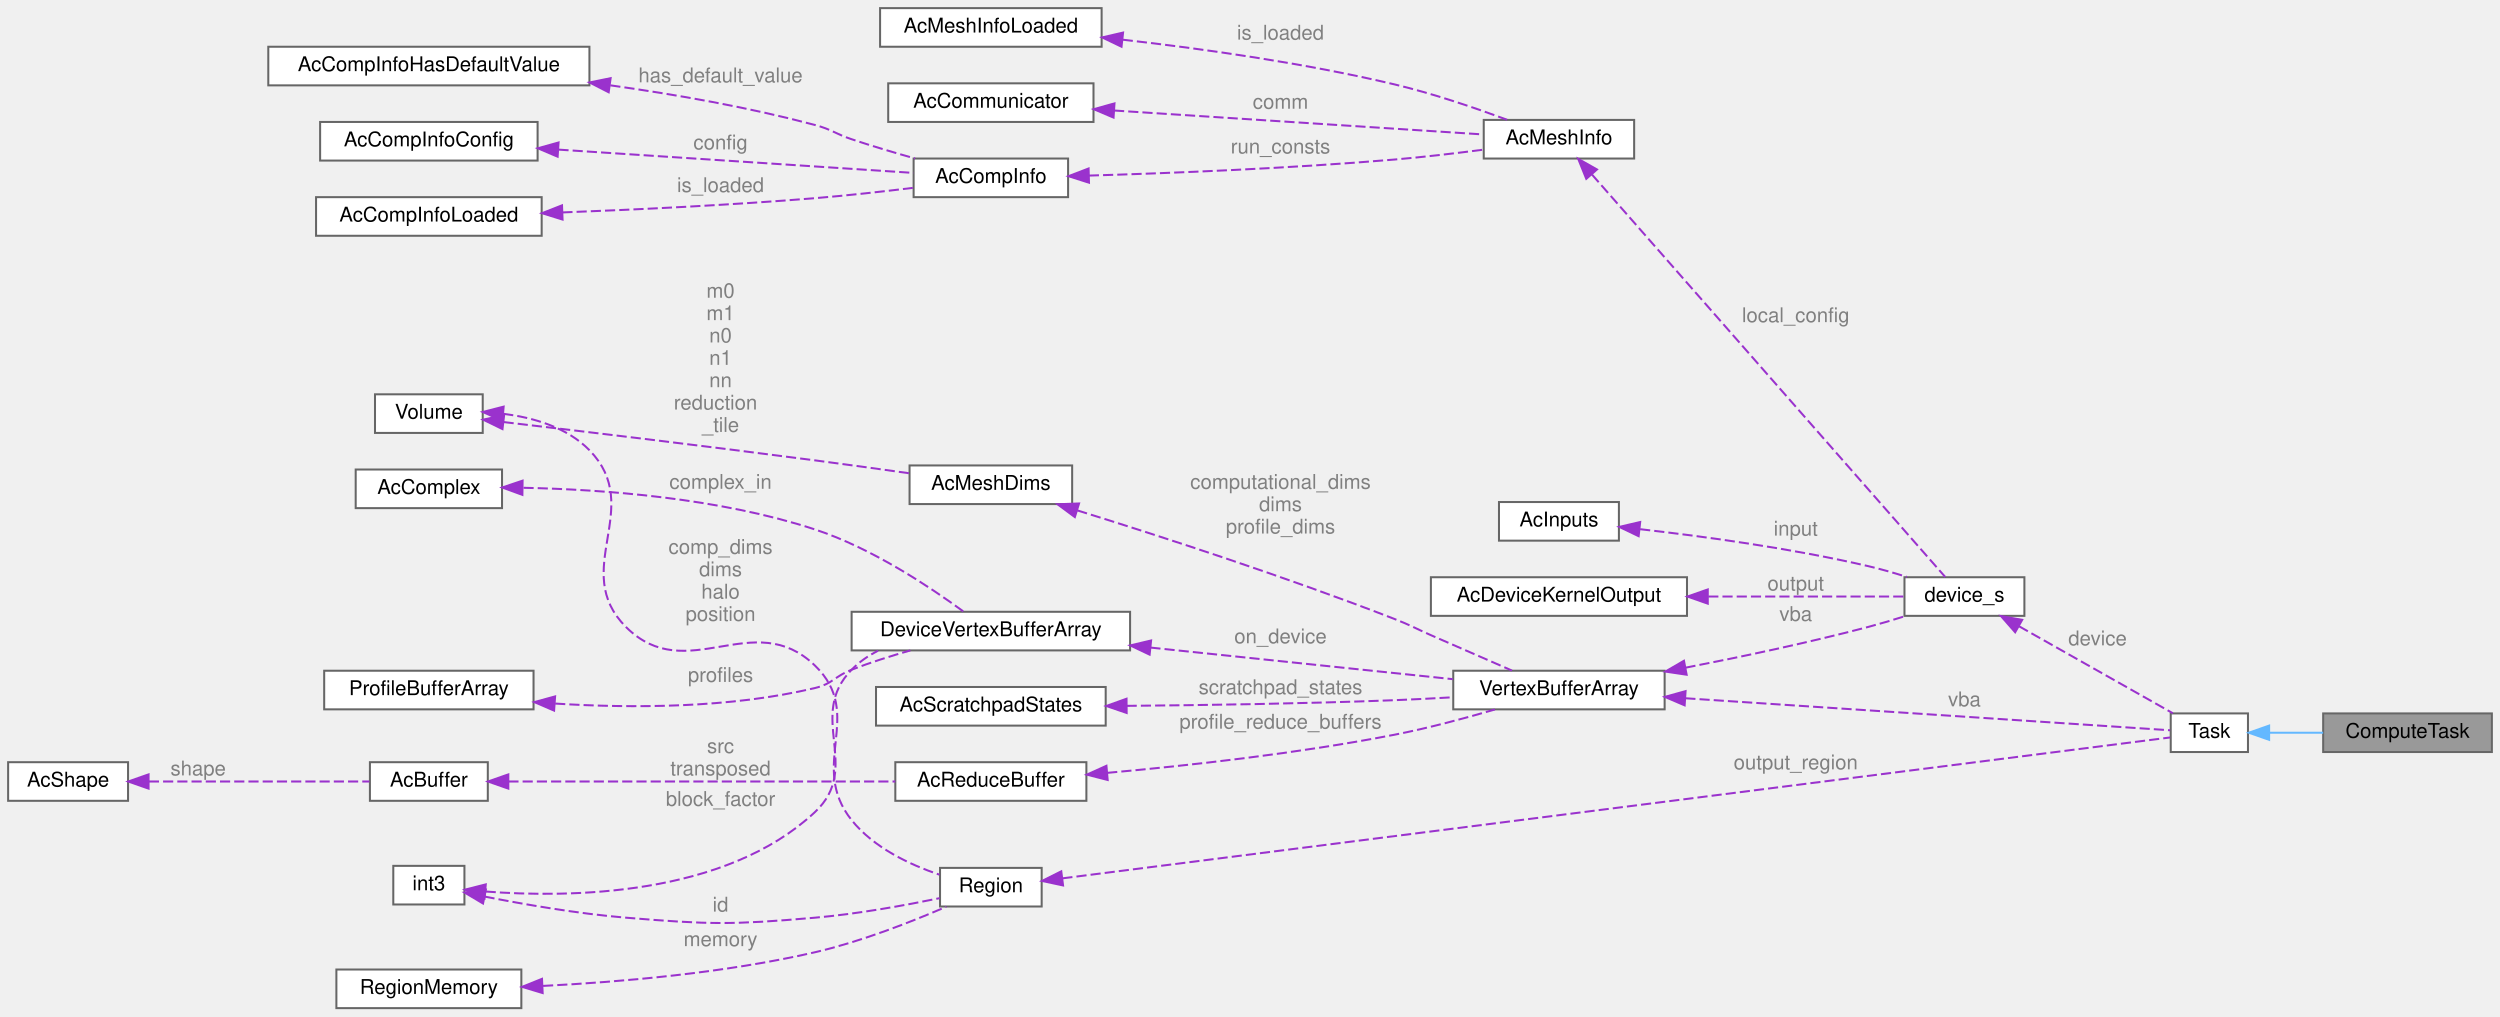
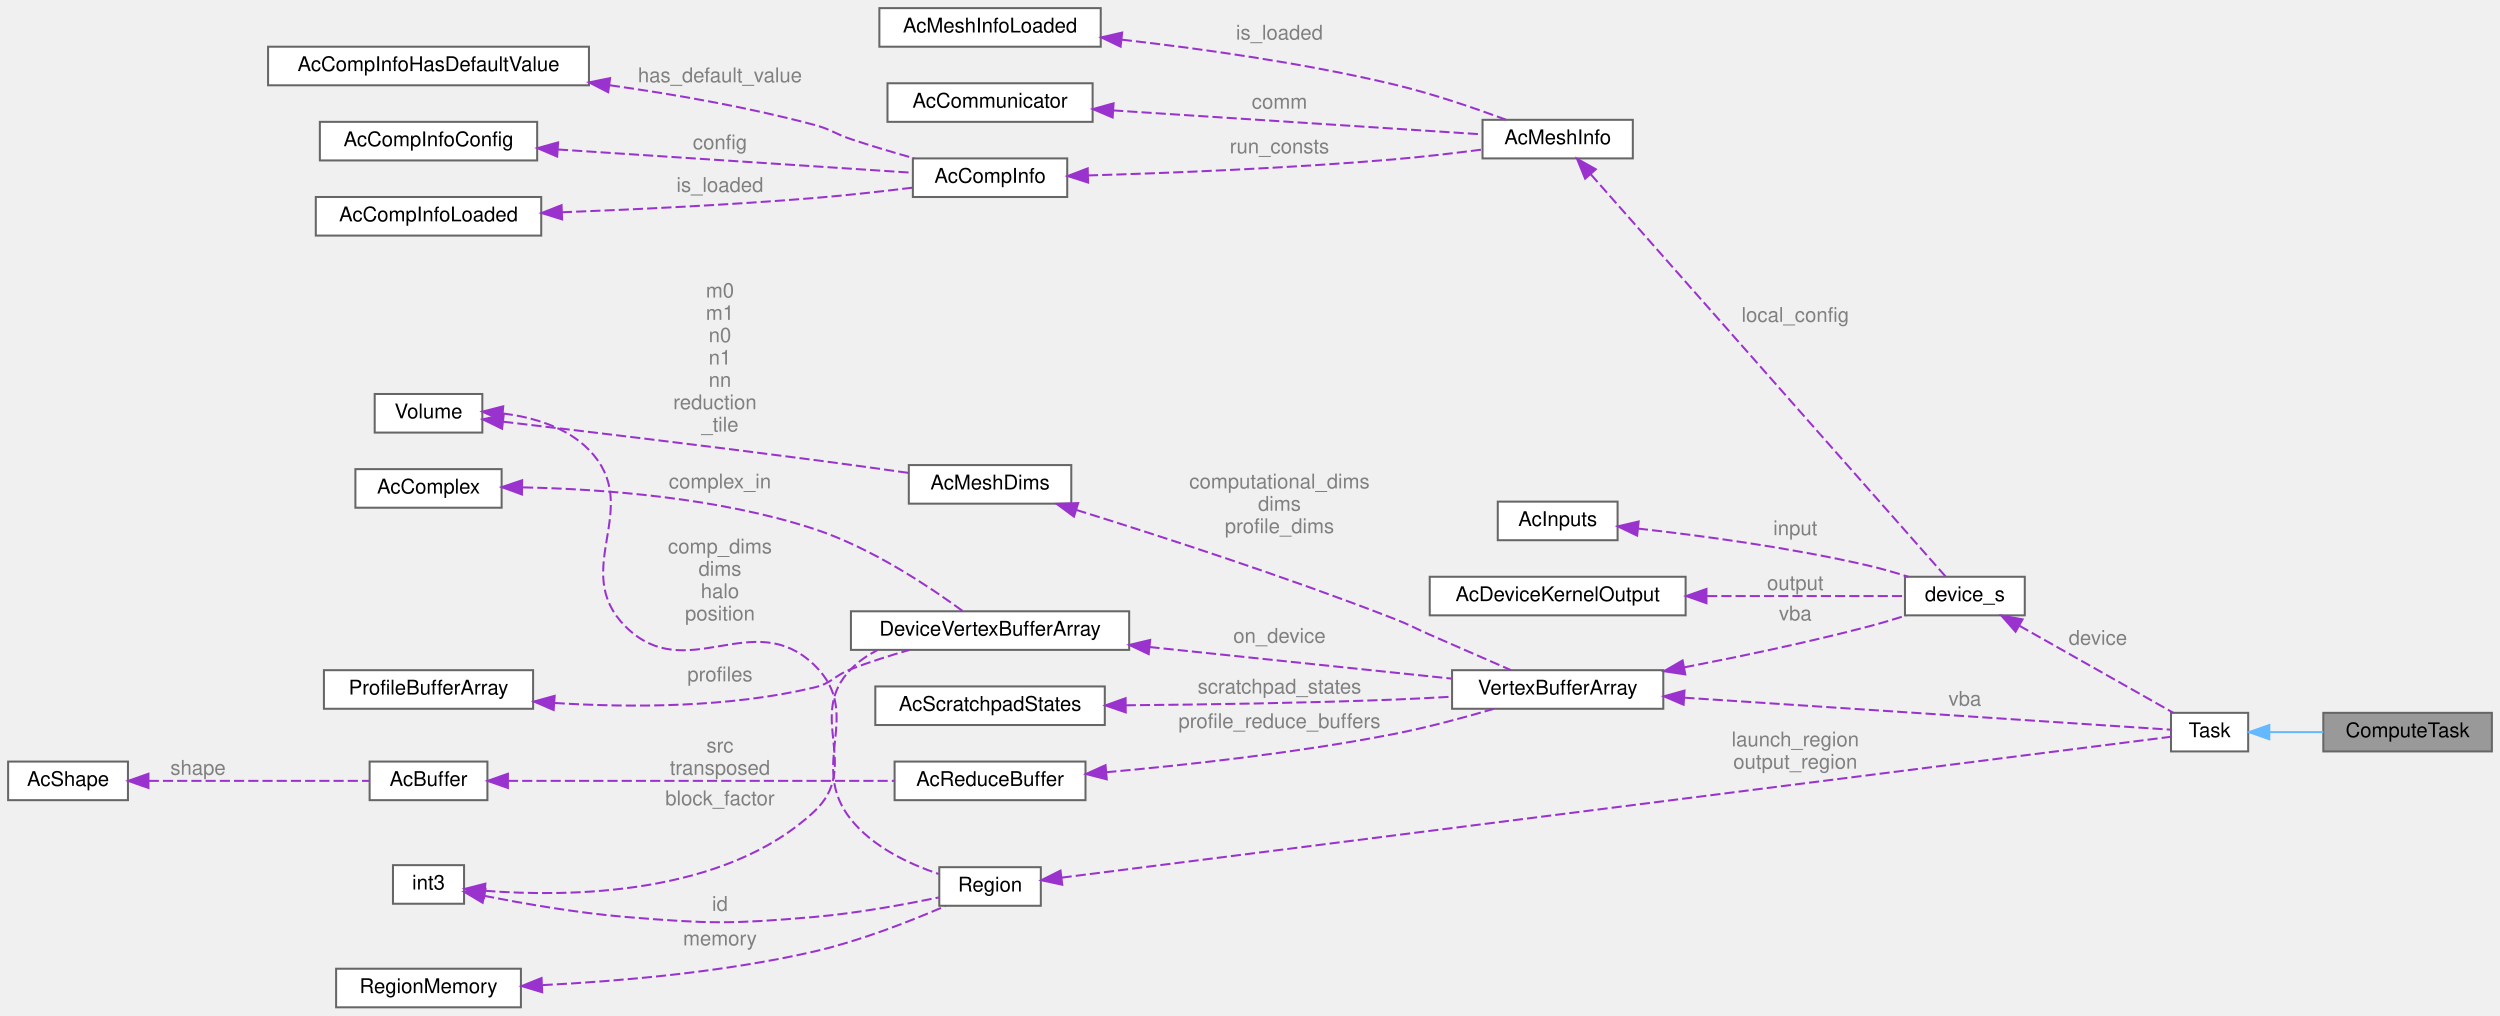
- <svg xmlns="http://www.w3.org/2000/svg" xmlns:xlink="http://www.w3.org/1999/xlink" width="1230pt" height="500pt" viewBox="0.00 0.00 1230.00 500.00">
+ <svg xmlns="http://www.w3.org/2000/svg" xmlns:xlink="http://www.w3.org/1999/xlink" width="1231pt" height="500pt" viewBox="0.00 0.00 1231.00 500.00">
  <g id="graph0" class="graph" transform="scale(1 1) rotate(0) translate(4 496)">
    <g id="Node000001" class="node">
      <g id="a_Node000001">
        <a xlink:title=" ">
-           <polygon fill="#999999" stroke="#666666" points="1222,-145 1139,-145 1139,-126 1222,-126 1222,-145" />
-           <text text-anchor="middle" x="1180.5" y="-133" font-family="Helvetica,sans-Serif" font-size="10.00">ComputeTask</text>
+           <polygon fill="#999999" stroke="#666666" points="1223,-145 1140,-145 1140,-126 1223,-126 1223,-145" />
+           <text text-anchor="middle" x="1181.5" y="-133" font-family="Helvetica,sans-Serif" font-size="10.00">ComputeTask</text>
        </a>
      </g>
    </g>
    <g id="Node000002" class="node">
      <g id="a_Node000002">
        <a xlink:href="classTask.html" target="_top" xlink:title=" ">
-           <polygon fill="white" stroke="#666666" points="1102,-145 1064,-145 1064,-126 1102,-126 1102,-145" />
-           <text text-anchor="middle" x="1083" y="-133" font-family="Helvetica,sans-Serif" font-size="10.00">Task</text>
+           <polygon fill="white" stroke="#666666" points="1103,-145 1065,-145 1065,-126 1103,-126 1103,-145" />
+           <text text-anchor="middle" x="1084" y="-133" font-family="Helvetica,sans-Serif" font-size="10.00">Task</text>
        </a>
      </g>
    </g>
    <g id="edge1_Node000001_Node000002" class="edge">
      <g id="a_edge1_Node000001_Node000002">
        <a xlink:title=" ">
-           <path fill="none" stroke="#63b8ff" d="M1112.67,-135.5C1120.95,-135.5 1130.14,-135.5 1139,-135.5" />
-           <polygon fill="#63b8ff" stroke="#63b8ff" points="1112.41,-132 1102.41,-135.5 1112.41,-139 1112.41,-132" />
+           <path fill="none" stroke="#63b8ff" d="M1113.67,-135.5C1121.95,-135.5 1131.14,-135.5 1140,-135.5" />
+           <polygon fill="#63b8ff" stroke="#63b8ff" points="1113.41,-132 1103.41,-135.5 1113.41,-139 1113.41,-132" />
        </a>
      </g>
    </g>
    <g id="Node000003" class="node">
      <g id="a_Node000003">
        <a xlink:href="structdevice__s.html" target="_top" xlink:title=" ">
-           <polygon fill="white" stroke="#666666" points="992,-212 933,-212 933,-193 992,-193 992,-212" />
-           <text text-anchor="middle" x="962.5" y="-200" font-family="Helvetica,sans-Serif" font-size="10.00">device_s</text>
+           <polygon fill="white" stroke="#666666" points="993,-212 934,-212 934,-193 993,-193 993,-212" />
+           <text text-anchor="middle" x="963.5" y="-200" font-family="Helvetica,sans-Serif" font-size="10.00">device_s</text>
        </a>
      </g>
    </g>
    <g id="edge2_Node000002_Node000003" class="edge">
      <g id="a_edge2_Node000002_Node000003">
        <a xlink:title=" ">
-           <path fill="none" stroke="#9a32cd" stroke-dasharray="5,2" d="M989.35,-187.88C1012.33,-174.89 1045.27,-156.27 1065.05,-145.08" />
-           <polygon fill="#9a32cd" stroke="#9a32cd" points="987.46,-184.93 980.48,-192.9 990.91,-191.03 987.46,-184.93" />
-         </a>
-       </g>
-       <text text-anchor="middle" x="1028" y="-178.5" font-family="Helvetica,sans-Serif" font-size="10.00" fill="grey"> device</text>
+           <path fill="none" stroke="#9a32cd" stroke-dasharray="5,2" d="M990.35,-187.88C1013.33,-174.89 1046.27,-156.27 1066.05,-145.08" />
+           <polygon fill="#9a32cd" stroke="#9a32cd" points="988.46,-184.93 981.48,-192.9 991.91,-191.03 988.46,-184.93" />
+         </a>
+       </g>
+       <text text-anchor="middle" x="1029" y="-178.5" font-family="Helvetica,sans-Serif" font-size="10.00" fill="grey"> device</text>
    </g>
    <g id="Node000004" class="node">
      <g id="a_Node000004">
        <a xlink:href="structAcMeshInfo.html" target="_top" xlink:title=" ">
          <polygon fill="white" stroke="#666666" points="800,-437 726,-437 726,-418 800,-418 800,-437" />
          <text text-anchor="middle" x="763" y="-425" font-family="Helvetica,sans-Serif" font-size="10.00">AcMeshInfo</text>
        </a>
      </g>
    </g>
    <g id="edge3_Node000003_Node000004" class="edge">
      <g id="a_edge3_Node000003_Node000004">
        <a xlink:title=" ">
-           <path fill="none" stroke="#9a32cd" stroke-dasharray="5,2" d="M779.25,-410.12C818.61,-365.28 922.65,-246.76 953.05,-212.13" />
-           <polygon fill="#9a32cd" stroke="#9a32cd" points="776.45,-408.01 772.49,-417.83 781.71,-412.63 776.45,-408.01" />
-         </a>
-       </g>
-       <text text-anchor="middle" x="879.5" y="-337.5" font-family="Helvetica,sans-Serif" font-size="10.00" fill="grey"> local_config</text>
+           <path fill="none" stroke="#9a32cd" stroke-dasharray="5,2" d="M779.33,-410.12C818.89,-365.28 923.45,-246.76 954,-212.13" />
+           <polygon fill="#9a32cd" stroke="#9a32cd" points="776.52,-408.02 772.53,-417.83 781.77,-412.65 776.52,-408.02" />
+         </a>
+       </g>
+       <text text-anchor="middle" x="880" y="-337.5" font-family="Helvetica,sans-Serif" font-size="10.00" fill="grey"> local_config</text>
    </g>
    <g id="Node000005" class="node">
      <g id="a_Node000005">
        <a xlink:href="structAcMeshInfoLoaded.html" target="_top" xlink:title=" ">
          <polygon fill="white" stroke="#666666" points="538,-492 429,-492 429,-473 538,-473 538,-492" />
          <text text-anchor="middle" x="483.5" y="-480" font-family="Helvetica,sans-Serif" font-size="10.00">AcMeshInfoLoaded</text>
        </a>
      </g>
    </g>
    <g id="edge4_Node000004_Node000005" class="edge">
      <g id="a_edge4_Node000004_Node000005">
        <a xlink:title=" ">
          <path fill="none" stroke="#9a32cd" stroke-dasharray="5,2" d="M548.38,-476.47C587.33,-472.05 637.92,-464.97 682,-454.5 700.97,-450 721.82,-442.88 737.48,-437.09" />
          <polygon fill="#9a32cd" stroke="#9a32cd" points="547.78,-473.01 538.23,-477.59 548.55,-479.97 547.78,-473.01" />
        </a>
      </g>
      <text text-anchor="middle" x="626" y="-476.5" font-family="Helvetica,sans-Serif" font-size="10.00" fill="grey"> is_loaded</text>
    </g>
    <g id="Node000006" class="node">
      <g id="a_Node000006">
        <a xlink:href="structAcCommunicator.html" target="_top" xlink:title=" ">
          <polygon fill="white" stroke="#666666" points="534,-455 433,-455 433,-436 534,-436 534,-455" />
          <text text-anchor="middle" x="483.5" y="-443" font-family="Helvetica,sans-Serif" font-size="10.00">AcCommunicator</text>
        </a>
      </g>
    </g>
    <g id="edge5_Node000004_Node000006" class="edge">
      <g id="a_edge5_Node000004_Node000006">
        <a xlink:title=" ">
          <path fill="none" stroke="#9a32cd" stroke-dasharray="5,2" d="M544.1,-441.63C599.26,-438.06 679.49,-432.85 725.64,-429.86" />
          <polygon fill="#9a32cd" stroke="#9a32cd" points="543.86,-438.14 534.11,-442.28 544.32,-445.13 543.86,-438.14" />
        </a>
      </g>
      <text text-anchor="middle" x="626" y="-442.5" font-family="Helvetica,sans-Serif" font-size="10.00" fill="grey"> comm</text>
    </g>
    <g id="Node000007" class="node">
      <g id="a_Node000007">
        <a xlink:href="structAcCompInfo.html" target="_top" xlink:title=" ">
          <polygon fill="white" stroke="#666666" points="521.5,-418 445.5,-418 445.5,-399 521.5,-399 521.5,-418" />
          <text text-anchor="middle" x="483.5" y="-406" font-family="Helvetica,sans-Serif" font-size="10.00">AcCompInfo</text>
        </a>
      </g>
    </g>
    <g id="edge6_Node000004_Node000007" class="edge">
      <g id="a_edge6_Node000004_Node000007">
        <a xlink:title=" ">
          <path fill="none" stroke="#9a32cd" stroke-dasharray="5,2" d="M531.7,-409.61C571.75,-410.79 630.72,-413.13 682,-417.5 696.36,-418.72 712.12,-420.58 725.82,-422.36" />
          <polygon fill="#9a32cd" stroke="#9a32cd" points="531.78,-406.11 521.69,-409.32 531.58,-413.1 531.78,-406.11" />
        </a>
      </g>
      <text text-anchor="middle" x="626" y="-420.5" font-family="Helvetica,sans-Serif" font-size="10.00" fill="grey"> run_consts</text>
    </g>
    <g id="Node000008" class="node">
      <g id="a_Node000008">
        <a xlink:href="structAcCompInfoConfig.html" target="_top" xlink:title=" ">
          <polygon fill="white" stroke="#666666" points="260.5,-436 153.5,-436 153.5,-417 260.5,-417 260.5,-436" />
          <text text-anchor="middle" x="207" y="-424" font-family="Helvetica,sans-Serif" font-size="10.00">AcCompInfoConfig</text>
        </a>
      </g>
    </g>
    <g id="edge7_Node000007_Node000008" class="edge">
      <g id="a_edge7_Node000007_Node000008">
        <a xlink:title=" ">
          <path fill="none" stroke="#9a32cd" stroke-dasharray="5,2" d="M270.75,-422.39C324.7,-418.85 400.7,-413.86 445.46,-410.93" />
          <polygon fill="#9a32cd" stroke="#9a32cd" points="270.35,-418.9 260.6,-423.05 270.81,-425.89 270.35,-418.9" />
        </a>
      </g>
      <text text-anchor="middle" x="350.5" y="-422.5" font-family="Helvetica,sans-Serif" font-size="10.00" fill="grey"> config</text>
    </g>
    <g id="Node000009" class="node">
      <g id="a_Node000009">
        <a xlink:href="structAcCompInfoLoaded.html" target="_top" xlink:title=" ">
          <polygon fill="white" stroke="#666666" points="262.5,-399 151.5,-399 151.5,-380 262.5,-380 262.5,-399" />
          <text text-anchor="middle" x="207" y="-387" font-family="Helvetica,sans-Serif" font-size="10.00">AcCompInfoLoaded</text>
        </a>
      </g>
    </g>
    <g id="edge8_Node000007_Node000009" class="edge">
      <g id="a_edge8_Node000007_Node000009">
        <a xlink:title=" ">
          <path fill="none" stroke="#9a32cd" stroke-dasharray="5,2" d="M272.68,-391.48C309.22,-392.87 355.7,-395.11 397,-398.5 412.79,-399.8 430.16,-401.74 445.1,-403.56" />
          <polygon fill="#9a32cd" stroke="#9a32cd" points="272.77,-387.98 262.65,-391.11 272.51,-394.97 272.77,-387.98" />
        </a>
      </g>
      <text text-anchor="middle" x="350.5" y="-401.5" font-family="Helvetica,sans-Serif" font-size="10.00" fill="grey"> is_loaded</text>
    </g>
    <g id="Node000010" class="node">
      <g id="a_Node000010">
        <a xlink:href="structAcCompInfoHasDefaultValue.html" target="_top" xlink:title=" ">
          <polygon fill="white" stroke="#666666" points="286,-473 128,-473 128,-454 286,-454 286,-473" />
          <text text-anchor="middle" x="207" y="-461" font-family="Helvetica,sans-Serif" font-size="10.00">AcCompInfoHasDefaultValue</text>
        </a>
      </g>
    </g>
    <g id="edge9_Node000007_Node000010" class="edge">
      <g id="a_edge9_Node000007_Node000010">
        <a xlink:title=" ">
          <path fill="none" stroke="#9a32cd" stroke-dasharray="5,2" d="M296.28,-454.02C328.32,-449.52 364.59,-443.18 397,-434.5 405.29,-432.28 406.86,-430.22 415,-427.5 425.05,-424.14 436.06,-420.87 446.22,-418.02" />
          <polygon fill="#9a32cd" stroke="#9a32cd" points="295.47,-450.6 286.03,-455.42 296.42,-457.54 295.47,-450.6" />
        </a>
      </g>
      <text text-anchor="middle" x="350.5" y="-455.5" font-family="Helvetica,sans-Serif" font-size="10.00" fill="grey"> has_default_value</text>
    </g>
    <g id="Node000011" class="node">
      <g id="a_Node000011">
        <a xlink:href="structAcInputs.html" target="_top" xlink:title=" ">
          <polygon fill="white" stroke="#666666" points="792.5,-249 733.5,-249 733.5,-230 792.5,-230 792.5,-249" />
          <text text-anchor="middle" x="763" y="-237" font-family="Helvetica,sans-Serif" font-size="10.00">AcInputs</text>
        </a>
      </g>
    </g>
    <g id="edge10_Node000003_Node000011" class="edge">
      <g id="a_edge10_Node000003_Node000011">
        <a xlink:title=" ">
-           <path fill="none" stroke="#9a32cd" stroke-dasharray="5,2" d="M802.93,-235.64C833.62,-232.16 877.38,-226.24 915,-217.5 921.28,-216.04 927.93,-214.13 934.17,-212.15" />
-           <polygon fill="#9a32cd" stroke="#9a32cd" points="802.21,-232.2 792.65,-236.77 802.97,-239.16 802.21,-232.2" />
-         </a>
-       </g>
-       <text text-anchor="middle" x="879.5" y="-232.5" font-family="Helvetica,sans-Serif" font-size="10.00" fill="grey"> input</text>
+           <path fill="none" stroke="#9a32cd" stroke-dasharray="5,2" d="M802.5,-235.74C833.43,-232.29 877.84,-226.35 916,-217.5 922.45,-216.01 929.28,-214.03 935.67,-212" />
+           <polygon fill="#9a32cd" stroke="#9a32cd" points="802.12,-232.26 792.56,-236.82 802.88,-239.22 802.12,-232.26" />
+         </a>
+       </g>
+       <text text-anchor="middle" x="880" y="-232.5" font-family="Helvetica,sans-Serif" font-size="10.00" fill="grey"> input</text>
    </g>
    <g id="Node000012" class="node">
      <g id="a_Node000012">
        <a xlink:href="structVertexBufferArray.html" target="_top" xlink:title=" ">
          <polygon fill="white" stroke="#666666" points="815,-166 711,-166 711,-147 815,-147 815,-166" />
          <text text-anchor="middle" x="763" y="-154" font-family="Helvetica,sans-Serif" font-size="10.00">VertexBufferArray</text>
        </a>
      </g>
    </g>
    <g id="edge23_Node000002_Node000012" class="edge">
      <g id="a_edge23_Node000002_Node000012">
        <a xlink:title=" ">
-           <path fill="none" stroke="#9a32cd" stroke-dasharray="5,2" d="M825.17,-152.46C898.83,-147.6 1018.31,-139.71 1063.71,-136.71" />
-           <polygon fill="#9a32cd" stroke="#9a32cd" points="824.84,-148.97 815.09,-153.13 825.3,-155.96 824.84,-148.97" />
-         </a>
-       </g>
-       <text text-anchor="middle" x="962.5" y="-148.5" font-family="Helvetica,sans-Serif" font-size="10.00" fill="grey"> vba</text>
+           <path fill="none" stroke="#9a32cd" stroke-dasharray="5,2" d="M825.39,-152.46C899.47,-147.58 1019.73,-139.67 1065,-136.69" />
+           <polygon fill="#9a32cd" stroke="#9a32cd" points="825,-148.98 815.25,-153.13 825.46,-155.96 825,-148.98" />
+         </a>
+       </g>
+       <text text-anchor="middle" x="963.5" y="-148.5" font-family="Helvetica,sans-Serif" font-size="10.00" fill="grey"> vba</text>
    </g>
    <g id="edge11_Node000003_Node000012" class="edge">
      <g id="a_edge11_Node000003_Node000012">
        <a xlink:title=" ">
-           <path fill="none" stroke="#9a32cd" stroke-dasharray="5,2" d="M825.25,-167.49C852.84,-172.85 885.73,-179.8 915,-187.5 921.07,-189.1 927.52,-191.02 933.61,-192.96" />
-           <polygon fill="#9a32cd" stroke="#9a32cd" points="825.83,-164.04 815.35,-165.59 824.51,-170.91 825.83,-164.04" />
-         </a>
-       </g>
-       <text text-anchor="middle" x="879.5" y="-190.5" font-family="Helvetica,sans-Serif" font-size="10.00" fill="grey"> vba</text>
+           <path fill="none" stroke="#9a32cd" stroke-dasharray="5,2" d="M825.33,-167.4C853.17,-172.76 886.42,-179.74 916,-187.5 922.07,-189.09 928.52,-191.02 934.62,-192.95" />
+           <polygon fill="#9a32cd" stroke="#9a32cd" points="825.82,-163.93 815.34,-165.5 824.51,-170.81 825.82,-163.93" />
+         </a>
+       </g>
+       <text text-anchor="middle" x="880" y="-190.5" font-family="Helvetica,sans-Serif" font-size="10.00" fill="grey"> vba</text>
    </g>
    <g id="Node000013" class="node">
      <g id="a_Node000013">
        <a xlink:href="structAcMeshDims.html" target="_top" xlink:title=" ">
          <polygon fill="white" stroke="#666666" points="523.5,-267 443.5,-267 443.5,-248 523.5,-248 523.5,-267" />
          <text text-anchor="middle" x="483.5" y="-255" font-family="Helvetica,sans-Serif" font-size="10.00">AcMeshDims</text>
        </a>
      </g>
    </g>
    <g id="edge12_Node000012_Node000013" class="edge">
      <g id="a_edge12_Node000012_Node000013">
        <a xlink:title=" ">
          <path fill="none" stroke="#9a32cd" stroke-dasharray="5,2" d="M526.03,-244.89C566.29,-232.38 628.87,-212.13 682,-191.5 690.16,-188.33 691.99,-187.03 700,-183.5 713.22,-177.68 728.05,-171.22 739.89,-166.08" />
          <polygon fill="#9a32cd" stroke="#9a32cd" points="524.82,-241.6 516.3,-247.9 526.89,-248.29 524.82,-241.6" />
        </a>
      </g>
      <text text-anchor="middle" x="626" y="-255.5" font-family="Helvetica,sans-Serif" font-size="10.00" fill="grey"> computational_dims</text>
      <text text-anchor="middle" x="626" y="-244.5" font-family="Helvetica,sans-Serif" font-size="10.00" fill="grey">dims</text>
      <text text-anchor="middle" x="626" y="-233.5" font-family="Helvetica,sans-Serif" font-size="10.00" fill="grey">profile_dims</text>
    </g>
    <g id="Node000014" class="node">
      <g id="a_Node000014">
        <a xlink:href="structVolume.html" target="_top" xlink:title=" ">
          <polygon fill="white" stroke="#666666" points="233.5,-302 180.5,-302 180.5,-283 233.5,-283 233.5,-302" />
          <text text-anchor="middle" x="207" y="-290" font-family="Helvetica,sans-Serif" font-size="10.00">Volume</text>
        </a>
      </g>
    </g>
    <g id="edge13_Node000013_Node000014" class="edge">
      <g id="a_edge13_Node000013_Node000014">
        <a xlink:title=" ">
          <path fill="none" stroke="#9a32cd" stroke-dasharray="5,2" d="M243.76,-288.35C281.79,-283.88 343.67,-276.49 397,-269.5 412.16,-267.51 428.81,-265.21 443.36,-263.15" />
          <polygon fill="#9a32cd" stroke="#9a32cd" points="243.22,-284.89 233.7,-289.52 244.04,-291.84 243.22,-284.89" />
        </a>
      </g>
      <text text-anchor="middle" x="350.5" y="-349.5" font-family="Helvetica,sans-Serif" font-size="10.00" fill="grey"> m0</text>
      <text text-anchor="middle" x="350.5" y="-338.5" font-family="Helvetica,sans-Serif" font-size="10.00" fill="grey">m1</text>
      <text text-anchor="middle" x="350.5" y="-327.5" font-family="Helvetica,sans-Serif" font-size="10.00" fill="grey">n0</text>
      <text text-anchor="middle" x="350.5" y="-316.5" font-family="Helvetica,sans-Serif" font-size="10.00" fill="grey">n1</text>
      <text text-anchor="middle" x="350.5" y="-305.5" font-family="Helvetica,sans-Serif" font-size="10.00" fill="grey">nn</text>
      <text text-anchor="start" x="327.5" y="-294.5" font-family="Helvetica,sans-Serif" font-size="10.00" fill="grey">reduction</text>
      <text text-anchor="middle" x="350.5" y="-283.5" font-family="Helvetica,sans-Serif" font-size="10.00" fill="grey">_tile</text>
    </g>
    <g id="Node000024" class="node">
      <g id="a_Node000024">
        <a xlink:href="structRegion.html" target="_top" xlink:title=" ">
          <polygon fill="white" stroke="#666666" points="508.5,-69 458.5,-69 458.5,-50 508.5,-50 508.5,-69" />
          <text text-anchor="middle" x="483.5" y="-57" font-family="Helvetica,sans-Serif" font-size="10.00">Region</text>
        </a>
      </g>
    </g>
    <g id="edge25_Node000024_Node000014" class="edge">
      <g id="a_edge25_Node000024_Node000014">
        <a xlink:title=" ">
          <path fill="none" stroke="#9a32cd" stroke-dasharray="5,2" d="M243.57,-292.43C258.56,-290.55 275.03,-285.72 286,-274.5 313.6,-246.26 276.04,-215.39 304,-187.5 333.87,-157.71 366.71,-197.86 397,-168.5 421.92,-144.34 393.33,-119.61 415,-92.5 425.83,-78.95 443.63,-70.57 458.23,-65.65" />
          <polygon fill="#9a32cd" stroke="#9a32cd" points="243.18,-288.96 233.52,-293.31 243.79,-295.93 243.18,-288.96" />
        </a>
      </g>
      <text text-anchor="middle" x="350.5" y="-223.5" font-family="Helvetica,sans-Serif" font-size="10.00" fill="grey"> comp_dims</text>
      <text text-anchor="middle" x="350.5" y="-212.5" font-family="Helvetica,sans-Serif" font-size="10.00" fill="grey">dims</text>
      <text text-anchor="middle" x="350.5" y="-201.5" font-family="Helvetica,sans-Serif" font-size="10.00" fill="grey">halo</text>
      <text text-anchor="middle" x="350.5" y="-190.5" font-family="Helvetica,sans-Serif" font-size="10.00" fill="grey">position</text>
    </g>
    <g id="Node000015" class="node">
      <g id="a_Node000015">
        <a xlink:href="structDeviceVertexBufferArray.html" target="_top" xlink:title=" ">
          <polygon fill="white" stroke="#666666" points="552,-195 415,-195 415,-176 552,-176 552,-195" />
          <text text-anchor="middle" x="483.5" y="-183" font-family="Helvetica,sans-Serif" font-size="10.00">DeviceVertexBufferArray</text>
        </a>
      </g>
    </g>
    <g id="edge14_Node000012_Node000015" class="edge">
      <g id="a_edge14_Node000012_Node000015">
        <a xlink:title=" ">
          <path fill="none" stroke="#9a32cd" stroke-dasharray="5,2" d="M561.98,-177.4C609.52,-172.43 669.07,-166.21 710.78,-161.85" />
          <polygon fill="#9a32cd" stroke="#9a32cd" points="561.61,-173.92 552.03,-178.44 562.34,-180.88 561.61,-173.92" />
        </a>
      </g>
      <text text-anchor="middle" x="626" y="-179.5" font-family="Helvetica,sans-Serif" font-size="10.00" fill="grey"> on_device</text>
    </g>
    <g id="Node000016" class="node">
      <g id="a_Node000016">
        <a xlink:href="structAcComplex.html" target="_top" xlink:title=" ">
          <polygon fill="white" stroke="#666666" points="243,-265 171,-265 171,-246 243,-246 243,-265" />
          <text text-anchor="middle" x="207" y="-253" font-family="Helvetica,sans-Serif" font-size="10.00">AcComplex</text>
        </a>
      </g>
    </g>
    <g id="edge15_Node000015_Node000016" class="edge">
      <g id="a_edge15_Node000015_Node000016">
        <a xlink:title=" ">
          <path fill="none" stroke="#9a32cd" stroke-dasharray="5,2" d="M253.55,-256.01C292.55,-255.2 349.72,-251.03 397,-235.5 425.1,-226.27 454.04,-206.87 470,-195.14" />
          <polygon fill="#9a32cd" stroke="#9a32cd" points="253.01,-252.52 243.06,-256.15 253.11,-259.52 253.01,-252.52" />
        </a>
      </g>
      <text text-anchor="middle" x="350.5" y="-255.5" font-family="Helvetica,sans-Serif" font-size="10.00" fill="grey"> complex_in</text>
    </g>
    <g id="Node000017" class="node">
      <g id="a_Node000017">
        <a xlink:href="structProfileBufferArray.html" target="_top" xlink:title=" ">
          <polygon fill="white" stroke="#666666" points="258.5,-166 155.5,-166 155.5,-147 258.5,-147 258.5,-166" />
          <text text-anchor="middle" x="207" y="-154" font-family="Helvetica,sans-Serif" font-size="10.00">ProfileBufferArray</text>
        </a>
      </g>
    </g>
    <g id="edge16_Node000015_Node000017" class="edge">
      <g id="a_edge16_Node000015_Node000017">
        <a xlink:title=" ">
          <path fill="none" stroke="#9a32cd" stroke-dasharray="5,2" d="M269.13,-149.85C306.56,-147.49 355.14,-147.5 397,-157.5 405.7,-159.58 406.66,-163.27 415,-166.5 424.2,-170.06 434.33,-173.27 443.89,-175.99" />
          <polygon fill="#9a32cd" stroke="#9a32cd" points="268.61,-146.38 258.89,-150.57 269.11,-153.36 268.61,-146.38" />
        </a>
      </g>
      <text text-anchor="middle" x="350.5" y="-160.5" font-family="Helvetica,sans-Serif" font-size="10.00" fill="grey"> profiles</text>
    </g>
    <g id="Node000018" class="node">
      <g id="a_Node000018">
        <a xlink:href="structint3.html" target="_top" xlink:title=" ">
          <polygon fill="white" stroke="#666666" points="224.5,-70 189.5,-70 189.5,-51 224.5,-51 224.5,-70" />
          <text text-anchor="middle" x="207" y="-58" font-family="Helvetica,sans-Serif" font-size="10.00">int3</text>
        </a>
      </g>
    </g>
    <g id="edge17_Node000015_Node000018" class="edge">
      <g id="a_edge17_Node000015_Node000018">
        <a xlink:title=" ">
          <path fill="none" stroke="#9a32cd" stroke-dasharray="5,2" d="M234.94,-57.37C275.6,-54.25 352.6,-54.83 397,-96.5 420.42,-118.48 392.54,-143.53 415,-166.5 418.74,-170.33 423.2,-173.41 428,-175.87" />
          <polygon fill="#9a32cd" stroke="#9a32cd" points="234.37,-53.91 224.73,-58.29 235,-60.88 234.37,-53.91" />
        </a>
      </g>
      <text text-anchor="middle" x="350.5" y="-99.5" font-family="Helvetica,sans-Serif" font-size="10.00" fill="grey"> block_factor</text>
    </g>
    <g id="edge26_Node000024_Node000018" class="edge">
      <g id="a_edge26_Node000024_Node000018">
        <a xlink:title=" ">
          <path fill="none" stroke="#9a32cd" stroke-dasharray="5,2" d="M234.38,-54.9C253.58,-51.11 280.27,-46.46 304,-44.5 345.19,-41.09 355.82,-40.92 397,-44.5 417.87,-46.32 441.28,-50.58 458.32,-54.1" />
          <polygon fill="#9a32cd" stroke="#9a32cd" points="233.65,-51.47 224.54,-56.89 235.04,-58.33 233.65,-51.47" />
        </a>
      </g>
      <text text-anchor="middle" x="350.5" y="-47.5" font-family="Helvetica,sans-Serif" font-size="10.00" fill="grey"> id</text>
    </g>
    <g id="Node000019" class="node">
      <g id="a_Node000019">
        <a xlink:href="structAcScratchpadStates.html" target="_top" xlink:title=" ">
          <polygon fill="white" stroke="#666666" points="540,-158 427,-158 427,-139 540,-139 540,-158" />
          <text text-anchor="middle" x="483.5" y="-146" font-family="Helvetica,sans-Serif" font-size="10.00">AcScratchpadStates</text>
        </a>
      </g>
    </g>
    <g id="edge18_Node000012_Node000019" class="edge">
      <g id="a_edge18_Node000012_Node000019">
        <a xlink:title=" ">
          <path fill="none" stroke="#9a32cd" stroke-dasharray="5,2" d="M550.3,-148.72C588.72,-149.05 638.12,-149.8 682,-151.5 691.32,-151.86 701.24,-152.38 710.81,-152.94" />
          <polygon fill="#9a32cd" stroke="#9a32cd" points="550.31,-145.22 540.28,-148.65 550.25,-152.22 550.31,-145.22" />
        </a>
      </g>
      <text text-anchor="middle" x="626" y="-154.5" font-family="Helvetica,sans-Serif" font-size="10.00" fill="grey"> scratchpad_states</text>
    </g>
    <g id="Node000020" class="node">
      <g id="a_Node000020">
        <a xlink:href="structAcReduceBuffer.html" target="_top" xlink:title=" ">
          <polygon fill="white" stroke="#666666" points="530.5,-121 436.5,-121 436.5,-102 530.5,-102 530.5,-121" />
          <text text-anchor="middle" x="483.5" y="-109" font-family="Helvetica,sans-Serif" font-size="10.00">AcReduceBuffer</text>
        </a>
      </g>
    </g>
    <g id="edge19_Node000012_Node000020" class="edge">
      <g id="a_edge19_Node000012_Node000020">
        <a xlink:title=" ">
          <path fill="none" stroke="#9a32cd" stroke-dasharray="5,2" d="M540.72,-115.75C580.43,-119.31 634.78,-125.31 682,-134.5 698.54,-137.72 716.67,-142.59 731.49,-146.93" />
          <polygon fill="#9a32cd" stroke="#9a32cd" points="540.97,-112.26 530.7,-114.88 540.36,-119.23 540.97,-112.26" />
        </a>
      </g>
      <text text-anchor="middle" x="626" y="-137.5" font-family="Helvetica,sans-Serif" font-size="10.00" fill="grey"> profile_reduce_buffers</text>
    </g>
    <g id="Node000021" class="node">
      <g id="a_Node000021">
        <a xlink:href="structAcBuffer.html" target="_top" xlink:title=" ">
          <polygon fill="white" stroke="#666666" points="236,-121 178,-121 178,-102 236,-102 236,-121" />
          <text text-anchor="middle" x="207" y="-109" font-family="Helvetica,sans-Serif" font-size="10.00">AcBuffer</text>
        </a>
      </g>
    </g>
    <g id="edge20_Node000020_Node000021" class="edge">
      <g id="a_edge20_Node000020_Node000021">
        <a xlink:title=" ">
          <path fill="none" stroke="#9a32cd" stroke-dasharray="5,2" d="M246.12,-111.5C295.93,-111.5 383.08,-111.5 436.5,-111.5" />
          <polygon fill="#9a32cd" stroke="#9a32cd" points="246.09,-108 236.09,-111.5 246.09,-115 246.09,-108" />
        </a>
      </g>
      <text text-anchor="middle" x="350.5" y="-125.5" font-family="Helvetica,sans-Serif" font-size="10.00" fill="grey"> src</text>
      <text text-anchor="middle" x="350.5" y="-114.5" font-family="Helvetica,sans-Serif" font-size="10.00" fill="grey">transposed</text>
    </g>
    <g id="Node000022" class="node">
      <g id="a_Node000022">
        <a xlink:href="structAcShape.html" target="_top" xlink:title=" ">
          <polygon fill="white" stroke="#666666" points="59,-121 0,-121 0,-102 59,-102 59,-121" />
          <text text-anchor="middle" x="29.5" y="-109" font-family="Helvetica,sans-Serif" font-size="10.00">AcShape</text>
        </a>
      </g>
    </g>
    <g id="edge21_Node000021_Node000022" class="edge">
      <g id="a_edge21_Node000021_Node000022">
        <a xlink:title=" ">
          <path fill="none" stroke="#9a32cd" stroke-dasharray="5,2" d="M69.23,-111.5C102.03,-111.5 148.29,-111.5 177.72,-111.5" />
          <polygon fill="#9a32cd" stroke="#9a32cd" points="69.09,-108 59.09,-111.5 69.09,-115 69.09,-108" />
        </a>
      </g>
      <text text-anchor="middle" x="93.5" y="-114.5" font-family="Helvetica,sans-Serif" font-size="10.00" fill="grey"> shape</text>
    </g>
    <g id="Node000023" class="node">
      <g id="a_Node000023">
        <a xlink:href="structAcDeviceKernelOutput.html" target="_top" xlink:title=" ">
          <polygon fill="white" stroke="#666666" points="826,-212 700,-212 700,-193 826,-193 826,-212" />
          <text text-anchor="middle" x="763" y="-200" font-family="Helvetica,sans-Serif" font-size="10.00">AcDeviceKernelOutput</text>
        </a>
      </g>
    </g>
    <g id="edge22_Node000003_Node000023" class="edge">
      <g id="a_edge22_Node000003_Node000023">
        <a xlink:title=" ">
-           <path fill="none" stroke="#9a32cd" stroke-dasharray="5,2" d="M836.45,-202.5C869.91,-202.5 907.71,-202.5 932.91,-202.5" />
-           <polygon fill="#9a32cd" stroke="#9a32cd" points="836.22,-199 826.22,-202.5 836.22,-206 836.22,-199" />
-         </a>
-       </g>
-       <text text-anchor="middle" x="879.5" y="-205.5" font-family="Helvetica,sans-Serif" font-size="10.00" fill="grey"> output</text>
+           <path fill="none" stroke="#9a32cd" stroke-dasharray="5,2" d="M836.58,-202.5C870.35,-202.5 908.57,-202.5 933.95,-202.5" />
+           <polygon fill="#9a32cd" stroke="#9a32cd" points="836.26,-199 826.26,-202.5 836.26,-206 836.26,-199" />
+         </a>
+       </g>
+       <text text-anchor="middle" x="880" y="-205.5" font-family="Helvetica,sans-Serif" font-size="10.00" fill="grey"> output</text>
    </g>
    <g id="edge24_Node000002_Node000024" class="edge">
      <g id="a_edge24_Node000002_Node000024">
        <a xlink:title=" ">
-           <path fill="none" stroke="#9a32cd" stroke-dasharray="5,2" d="M518.67,-63.85C629.97,-78 979.7,-122.49 1063.72,-133.17" />
-           <polygon fill="#9a32cd" stroke="#9a32cd" points="519.02,-60.36 508.66,-62.57 518.14,-67.31 519.02,-60.36" />
-         </a>
-       </g>
-       <text text-anchor="middle" x="879.5" y="-117.5" font-family="Helvetica,sans-Serif" font-size="10.00" fill="grey"> output_region</text>
+           <path fill="none" stroke="#9a32cd" stroke-dasharray="5,2" d="M518.74,-63.85C630.36,-78.02 981.33,-122.59 1064.97,-133.21" />
+           <polygon fill="#9a32cd" stroke="#9a32cd" points="519.06,-60.36 508.7,-62.57 518.18,-67.31 519.06,-60.36" />
+         </a>
+       </g>
+       <text text-anchor="middle" x="880" y="-128.5" font-family="Helvetica,sans-Serif" font-size="10.00" fill="grey"> launch_region</text>
+       <text text-anchor="middle" x="880" y="-117.5" font-family="Helvetica,sans-Serif" font-size="10.00" fill="grey">output_region</text>
    </g>
    <g id="Node000025" class="node">
      <g id="a_Node000025">
        <a xlink:href="structRegionMemory.html" target="_top" xlink:title=" ">
          <polygon fill="white" stroke="#666666" points="252.5,-19 161.5,-19 161.5,0 252.5,0 252.5,-19" />
          <text text-anchor="middle" x="207" y="-7" font-family="Helvetica,sans-Serif" font-size="10.00">RegionMemory</text>
        </a>
      </g>
    </g>
    <g id="edge27_Node000024_Node000025" class="edge">
      <g id="a_edge27_Node000024_Node000025">
        <a xlink:title=" ">
          <path fill="none" stroke="#9a32cd" stroke-dasharray="5,2" d="M263.18,-10.93C301.2,-12.85 352.67,-17.28 397,-27.5 419.7,-32.73 444.52,-42.51 461.55,-49.88" />
          <polygon fill="#9a32cd" stroke="#9a32cd" points="262.98,-7.42 252.83,-10.46 262.66,-14.41 262.98,-7.42" />
        </a>
      </g>
      <text text-anchor="middle" x="350.5" y="-30.5" font-family="Helvetica,sans-Serif" font-size="10.00" fill="grey"> memory</text>
    </g>
  </g>
</svg>
